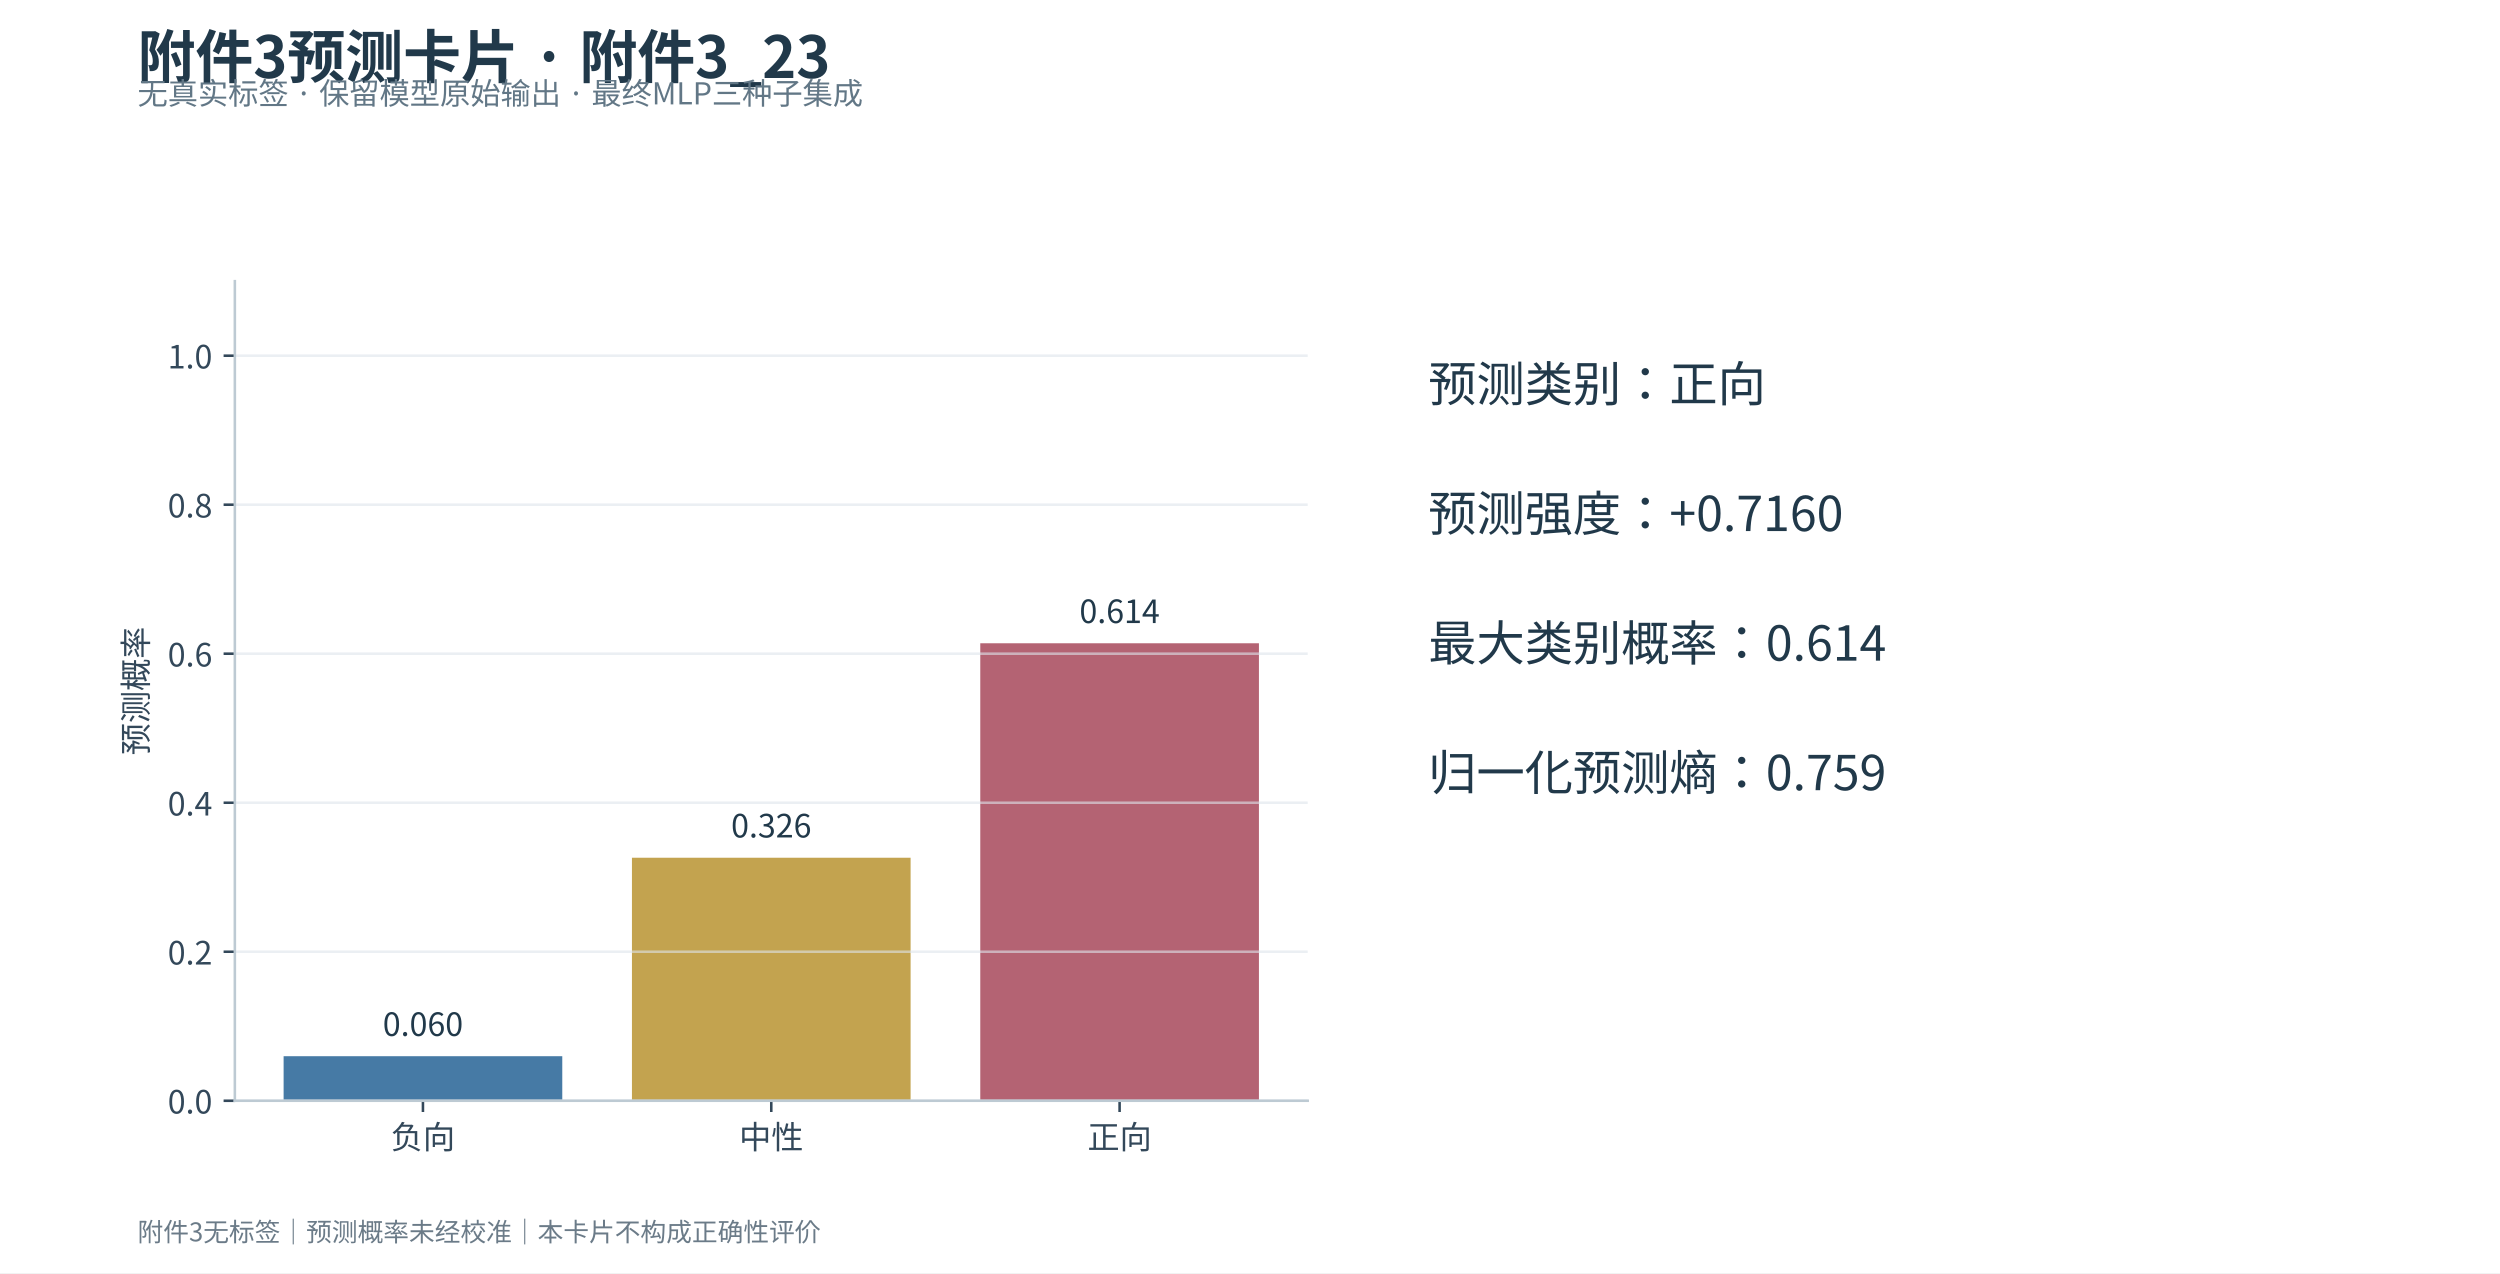
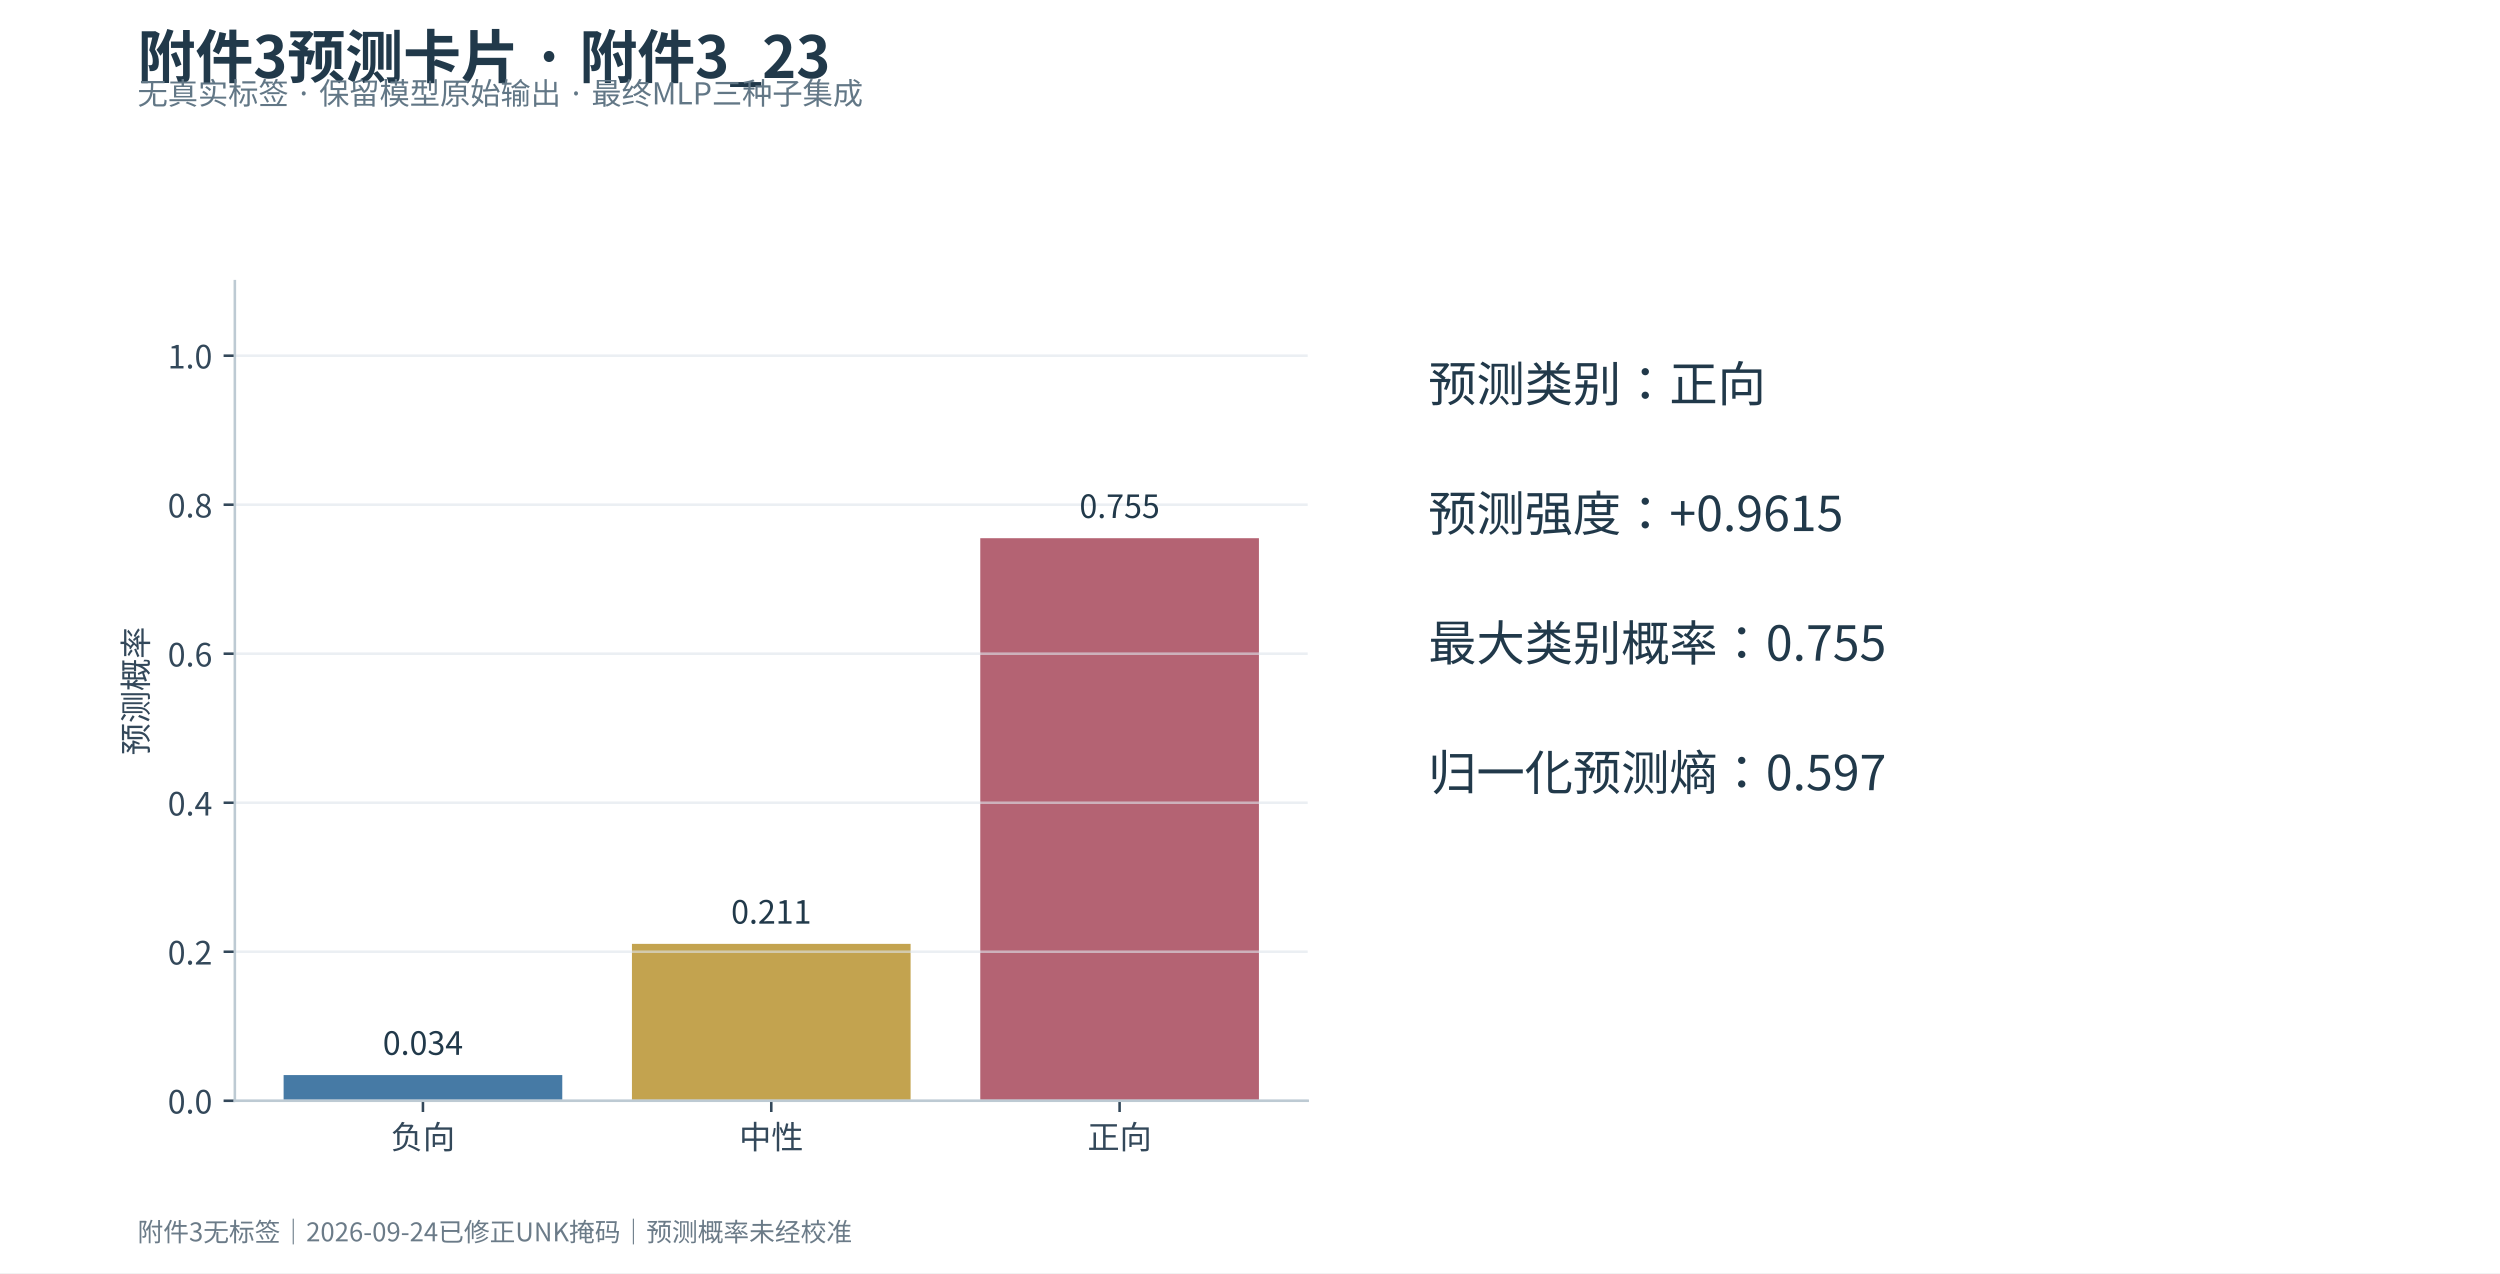
<svg xmlns="http://www.w3.org/2000/svg" xmlns:xlink="http://www.w3.org/1999/xlink" width="777.6pt" height="396pt" viewBox="0 0 777.6 396" version="1.1">
  <defs>
    <style type="text/css">*{stroke-linejoin: round; stroke-linecap: butt}</style>
  </defs>
  <g id="figure_1">
    <g id="patch_1">
      <path d="M 0 396  L 777.6 396  L 777.6 0  L 0 0  z " style="fill: #ffffff" />
    </g>
    <g id="axes_1">
      <g id="patch_2">
        <path d="M 73.046 342.38  L 406.747 342.38  L 406.747 87.457  L 73.046 87.457  z " style="fill: #ffffff" />
      </g>
      <g id="patch_3">
-         <path d="M 88.214 342.38  L 174.89 342.38  L 174.89 328.517  L 88.214 328.517  z " clip-path="url(#pe742fcdaef)" style="fill: #467aa5" />
+         <path d="M 88.214 342.38  L 174.89 342.38  L 174.89 334.393  L 88.214 334.393  z " clip-path="url(#pbd684525b1)" style="fill: #467aa5" />
      </g>
      <g id="patch_4">
-         <path d="M 196.559 342.38  L 283.234 342.38  L 283.234 266.787  L 196.559 266.787  z " clip-path="url(#pe742fcdaef)" style="fill: #c3a34f" />
+         <path d="M 196.559 342.38  L 283.234 342.38  L 283.234 293.588  L 196.559 293.588  z " clip-path="url(#pbd684525b1)" style="fill: #c3a34f" />
      </g>
      <g id="patch_5">
-         <path d="M 304.903 342.38  L 391.579 342.38  L 391.579 200.088  L 304.903 200.088  z " clip-path="url(#pe742fcdaef)" style="fill: #b46373" />
+         <path d="M 304.903 342.38  L 391.579 342.38  L 391.579 167.411  L 304.903 167.411  z " clip-path="url(#pbd684525b1)" style="fill: #b46373" />
      </g>
      <g id="matplotlib.axis_1">
        <g id="xtick_1">
          <g id="line2d_1">
            <defs>
-               <path id="mdf3f5fd993" d="M 0 0  L 0 3.5  " style="stroke: #33485a; stroke-width: 0.8" />
+               <path id="m30e39433b9" d="M 0 0  L 0 3.5  " style="stroke: #33485a; stroke-width: 0.8" />
            </defs>
            <g>
-               <use xlink:href="#mdf3f5fd993" x="131.552" y="342.38" style="fill: #33485a; stroke: #33485a; stroke-width: 0.8" />
+               <use xlink:href="#m30e39433b9" x="131.552" y="342.38" style="fill: #33485a; stroke: #33485a; stroke-width: 0.8" />
            </g>
          </g>
          <g id="text_1">
            <text style="font-size: 10px; font-family: 'Noto Sans CJK JP'; text-anchor: middle; fill: #33485a" x="131.552" y="357.339" transform="rotate(-0 131.552 357.3394)">负向</text>
          </g>
        </g>
        <g id="xtick_2">
          <g id="line2d_2">
            <g>
-               <use xlink:href="#mdf3f5fd993" x="239.897" y="342.38" style="fill: #33485a; stroke: #33485a; stroke-width: 0.8" />
+               <use xlink:href="#m30e39433b9" x="239.897" y="342.38" style="fill: #33485a; stroke: #33485a; stroke-width: 0.8" />
            </g>
          </g>
          <g id="text_2">
            <text style="font-size: 10px; font-family: 'Noto Sans CJK JP'; text-anchor: middle; fill: #33485a" x="239.897" y="357.339" transform="rotate(-0 239.8965 357.3394)">中性</text>
          </g>
        </g>
        <g id="xtick_3">
          <g id="line2d_3">
            <g>
-               <use xlink:href="#mdf3f5fd993" x="348.241" y="342.38" style="fill: #33485a; stroke: #33485a; stroke-width: 0.8" />
+               <use xlink:href="#m30e39433b9" x="348.241" y="342.38" style="fill: #33485a; stroke: #33485a; stroke-width: 0.8" />
            </g>
          </g>
          <g id="text_3">
            <text style="font-size: 10px; font-family: 'Noto Sans CJK JP'; text-anchor: middle; fill: #33485a" x="348.241" y="357.339" transform="rotate(-0 348.241 357.3394)">正向</text>
          </g>
        </g>
      </g>
      <g id="matplotlib.axis_2">
        <g id="ytick_1">
          <g id="line2d_4">
-             <path d="M 73.046 342.38  L 406.747 342.38  " clip-path="url(#pe742fcdaef)" style="fill: none; stroke: #dde5eb; stroke-opacity: 0.6; stroke-width: 0.8; stroke-linecap: square" />
+             <path d="M 73.046 342.38  L 406.747 342.38  " clip-path="url(#pbd684525b1)" style="fill: none; stroke: #dde5eb; stroke-opacity: 0.6; stroke-width: 0.8; stroke-linecap: square" />
          </g>
          <g id="line2d_5">
            <defs>
-               <path id="m6b827662f8" d="M 0 0  L -3.5 0  " style="stroke: #33485a; stroke-width: 0.8" />
+               <path id="mc1c444eaf8" d="M 0 0  L -3.5 0  " style="stroke: #33485a; stroke-width: 0.8" />
            </defs>
            <g>
-               <use xlink:href="#m6b827662f8" x="73.046" y="342.38" style="fill: #33485a; stroke: #33485a; stroke-width: 0.8" />
+               <use xlink:href="#mc1c444eaf8" x="73.046" y="342.38" style="fill: #33485a; stroke: #33485a; stroke-width: 0.8" />
            </g>
          </g>
          <g id="text_4">
            <text style="font-size: 10px; font-family: 'Noto Sans CJK JP'; text-anchor: end; fill: #33485a" x="66.046" y="346.36" transform="rotate(-0 66.046 346.3597)">0.0</text>
          </g>
        </g>
        <g id="ytick_2">
          <g id="line2d_6">
-             <path d="M 73.046 296.03  L 406.747 296.03  " clip-path="url(#pe742fcdaef)" style="fill: none; stroke: #dde5eb; stroke-opacity: 0.6; stroke-width: 0.8; stroke-linecap: square" />
+             <path d="M 73.046 296.03  L 406.747 296.03  " clip-path="url(#pbd684525b1)" style="fill: none; stroke: #dde5eb; stroke-opacity: 0.6; stroke-width: 0.8; stroke-linecap: square" />
          </g>
          <g id="line2d_7">
            <g>
-               <use xlink:href="#m6b827662f8" x="73.046" y="296.03" style="fill: #33485a; stroke: #33485a; stroke-width: 0.8" />
+               <use xlink:href="#mc1c444eaf8" x="73.046" y="296.03" style="fill: #33485a; stroke: #33485a; stroke-width: 0.8" />
            </g>
          </g>
          <g id="text_5">
            <text style="font-size: 10px; font-family: 'Noto Sans CJK JP'; text-anchor: end; fill: #33485a" x="66.046" y="300.01" transform="rotate(-0 66.046 300.0101)">0.2</text>
          </g>
        </g>
        <g id="ytick_3">
          <g id="line2d_8">
-             <path d="M 73.046 249.681  L 406.747 249.681  " clip-path="url(#pe742fcdaef)" style="fill: none; stroke: #dde5eb; stroke-opacity: 0.6; stroke-width: 0.8; stroke-linecap: square" />
+             <path d="M 73.046 249.681  L 406.747 249.681  " clip-path="url(#pbd684525b1)" style="fill: none; stroke: #dde5eb; stroke-opacity: 0.6; stroke-width: 0.8; stroke-linecap: square" />
          </g>
          <g id="line2d_9">
            <g>
-               <use xlink:href="#m6b827662f8" x="73.046" y="249.681" style="fill: #33485a; stroke: #33485a; stroke-width: 0.8" />
+               <use xlink:href="#mc1c444eaf8" x="73.046" y="249.681" style="fill: #33485a; stroke: #33485a; stroke-width: 0.8" />
            </g>
          </g>
          <g id="text_6">
            <text style="font-size: 10px; font-family: 'Noto Sans CJK JP'; text-anchor: end; fill: #33485a" x="66.046" y="253.661" transform="rotate(-0 66.046 253.6606)">0.4</text>
          </g>
        </g>
        <g id="ytick_4">
          <g id="line2d_10">
-             <path d="M 73.046 203.331  L 406.747 203.331  " clip-path="url(#pe742fcdaef)" style="fill: none; stroke: #dde5eb; stroke-opacity: 0.6; stroke-width: 0.8; stroke-linecap: square" />
+             <path d="M 73.046 203.331  L 406.747 203.331  " clip-path="url(#pbd684525b1)" style="fill: none; stroke: #dde5eb; stroke-opacity: 0.6; stroke-width: 0.8; stroke-linecap: square" />
          </g>
          <g id="line2d_11">
            <g>
-               <use xlink:href="#m6b827662f8" x="73.046" y="203.331" style="fill: #33485a; stroke: #33485a; stroke-width: 0.8" />
+               <use xlink:href="#mc1c444eaf8" x="73.046" y="203.331" style="fill: #33485a; stroke: #33485a; stroke-width: 0.8" />
            </g>
          </g>
          <g id="text_7">
            <text style="font-size: 10px; font-family: 'Noto Sans CJK JP'; text-anchor: end; fill: #33485a" x="66.046" y="207.311" transform="rotate(-0 66.046 207.3111)">0.6</text>
          </g>
        </g>
        <g id="ytick_5">
          <g id="line2d_12">
-             <path d="M 73.046 156.982  L 406.747 156.982  " clip-path="url(#pe742fcdaef)" style="fill: none; stroke: #dde5eb; stroke-opacity: 0.6; stroke-width: 0.8; stroke-linecap: square" />
+             <path d="M 73.046 156.982  L 406.747 156.982  " clip-path="url(#pbd684525b1)" style="fill: none; stroke: #dde5eb; stroke-opacity: 0.6; stroke-width: 0.8; stroke-linecap: square" />
          </g>
          <g id="line2d_13">
            <g>
-               <use xlink:href="#m6b827662f8" x="73.046" y="156.982" style="fill: #33485a; stroke: #33485a; stroke-width: 0.8" />
+               <use xlink:href="#mc1c444eaf8" x="73.046" y="156.982" style="fill: #33485a; stroke: #33485a; stroke-width: 0.8" />
            </g>
          </g>
          <g id="text_8">
            <text style="font-size: 10px; font-family: 'Noto Sans CJK JP'; text-anchor: end; fill: #33485a" x="66.046" y="160.962" transform="rotate(-0 66.046 160.9615)">0.8</text>
          </g>
        </g>
        <g id="ytick_6">
          <g id="line2d_14">
-             <path d="M 73.046 110.632  L 406.747 110.632  " clip-path="url(#pe742fcdaef)" style="fill: none; stroke: #dde5eb; stroke-opacity: 0.6; stroke-width: 0.8; stroke-linecap: square" />
+             <path d="M 73.046 110.632  L 406.747 110.632  " clip-path="url(#pbd684525b1)" style="fill: none; stroke: #dde5eb; stroke-opacity: 0.6; stroke-width: 0.8; stroke-linecap: square" />
          </g>
          <g id="line2d_15">
            <g>
-               <use xlink:href="#m6b827662f8" x="73.046" y="110.632" style="fill: #33485a; stroke: #33485a; stroke-width: 0.8" />
+               <use xlink:href="#mc1c444eaf8" x="73.046" y="110.632" style="fill: #33485a; stroke: #33485a; stroke-width: 0.8" />
            </g>
          </g>
          <g id="text_9">
            <text style="font-size: 10px; font-family: 'Noto Sans CJK JP'; text-anchor: end; fill: #33485a" x="66.046" y="114.612" transform="rotate(-0 66.046 114.612)">1.0</text>
          </g>
        </g>
        <g id="text_10">
          <text style="font-size: 10px; font-family: 'Noto Sans CJK JP'; text-anchor: middle; fill: #33485a" x="45.876" y="214.919" transform="rotate(-90 45.87569 214.9187)">预测概率</text>
        </g>
      </g>
      <g id="patch_6">
        <path d="M 73.046 342.38  L 73.046 87.457  " style="fill: none; stroke: #bdcad3; stroke-width: 0.8; stroke-linejoin: miter; stroke-linecap: square" />
      </g>
      <g id="patch_7">
        <path d="M 73.046 342.38  L 406.747 342.38  " style="fill: none; stroke: #bdcad3; stroke-width: 0.8; stroke-linejoin: miter; stroke-linecap: square" />
      </g>
      <g id="text_11">
-         <text style="font-size: 10px; font-family: 'Noto Sans CJK JP'; text-anchor: middle; fill: #21394a" x="131.552" y="322.227" transform="rotate(-0 131.552 322.2266)">0.060</text>
+         <text style="font-size: 10px; font-family: 'Noto Sans CJK JP'; text-anchor: middle; fill: #21394a" x="131.552" y="328.103" transform="rotate(-0 131.552 328.1025)">0.034</text>
      </g>
      <g id="text_12">
-         <text style="font-size: 10px; font-family: 'Noto Sans CJK JP'; text-anchor: middle; fill: #21394a" x="239.897" y="260.496" transform="rotate(-0 239.8965 260.4961)">0.326</text>
+         <text style="font-size: 10px; font-family: 'Noto Sans CJK JP'; text-anchor: middle; fill: #21394a" x="239.897" y="287.297" transform="rotate(-0 239.8965 287.2974)">0.211</text>
      </g>
      <g id="text_13">
-         <text style="font-size: 10px; font-family: 'Noto Sans CJK JP'; text-anchor: middle; fill: #21394a" x="348.241" y="193.798" transform="rotate(-0 348.241 193.7977)">0.614</text>
+         <text style="font-size: 10px; font-family: 'Noto Sans CJK JP'; text-anchor: middle; fill: #21394a" x="348.241" y="161.12" transform="rotate(-0 348.241 161.1205)">0.755</text>
      </g>
    </g>
    <g id="axes_2">
      <g id="text_14">
        <text style="font-size: 15px; font-family: 'Noto Sans CJK JP'; fill: #21394a" transform="translate(444.2431 124.8888)">预测类别：正向</text>
        <text style="font-size: 15px; font-family: 'Noto Sans CJK JP'; fill: #21394a" transform="translate(444.2431 145.0394)" />
-         <text style="font-size: 15px; font-family: 'Noto Sans CJK JP'; fill: #21394a" transform="translate(444.2431 165.1901)">预测强度：+0.7160</text>
+         <text style="font-size: 15px; font-family: 'Noto Sans CJK JP'; fill: #21394a" transform="translate(444.2431 165.1901)">预测强度：+0.9615</text>
        <text style="font-size: 15px; font-family: 'Noto Sans CJK JP'; fill: #21394a" transform="translate(444.2431 185.3407)" />
-         <text style="font-size: 15px; font-family: 'Noto Sans CJK JP'; fill: #21394a" transform="translate(444.2431 205.4913)">最大类别概率：0.614</text>
+         <text style="font-size: 15px; font-family: 'Noto Sans CJK JP'; fill: #21394a" transform="translate(444.2431 205.4913)">最大类别概率：0.755</text>
        <text style="font-size: 15px; font-family: 'Noto Sans CJK JP'; fill: #21394a" transform="translate(444.2431 225.6419)" />
-         <text style="font-size: 15px; font-family: 'Noto Sans CJK JP'; fill: #21394a" transform="translate(444.2431 245.7926)">归一化预测熵：0.759</text>
+         <text style="font-size: 15px; font-family: 'Noto Sans CJK JP'; fill: #21394a" transform="translate(444.2431 245.7926)">归一化预测熵：0.597</text>
      </g>
    </g>
    <g id="text_15">
      <text style="font-weight: 700; font-size: 18px; font-family: 'Noto Sans CJK JP'; text-anchor: start; fill: #21394a" x="42.768" y="24.263" transform="rotate(-0 42.768 24.26344)">附件3预测卡片 · 附件3_23</text>
    </g>
    <g id="text_16">
      <text style="font-size: 9.4px; font-family: 'Noto Sans CJK JP'; text-anchor: start; fill: #627786" x="42.768" y="32.472" transform="rotate(-0 42.768 32.472)">无真实标签 · 保留模型原始输出 · 最终MLP三种子集成</text>
    </g>
    <g id="text_17">
-       <text style="font-size: 8px; font-family: 'Noto Sans CJK JP'; text-anchor: start; fill: #6b7b88" x="42.768" y="386.1" transform="rotate(-0 42.768 386.1)">附件3无标签｜预测概率未经校准｜本卡片不构成正确性评价</text>
+       <text style="font-size: 8px; font-family: 'Noto Sans CJK JP'; text-anchor: start; fill: #6b7b88" x="42.768" y="386.1" transform="rotate(-0 42.768 386.1)">附件3无标签｜2026-09-24已修正UNK掩码｜预测概率未经校准</text>
    </g>
  </g>
  <defs>
-     <clipPath id="pe742fcdaef">
+     <clipPath id="pbd684525b1">
      <rect x="73.046" y="87.457" width="333.701" height="254.923" />
    </clipPath>
  </defs>
</svg>
